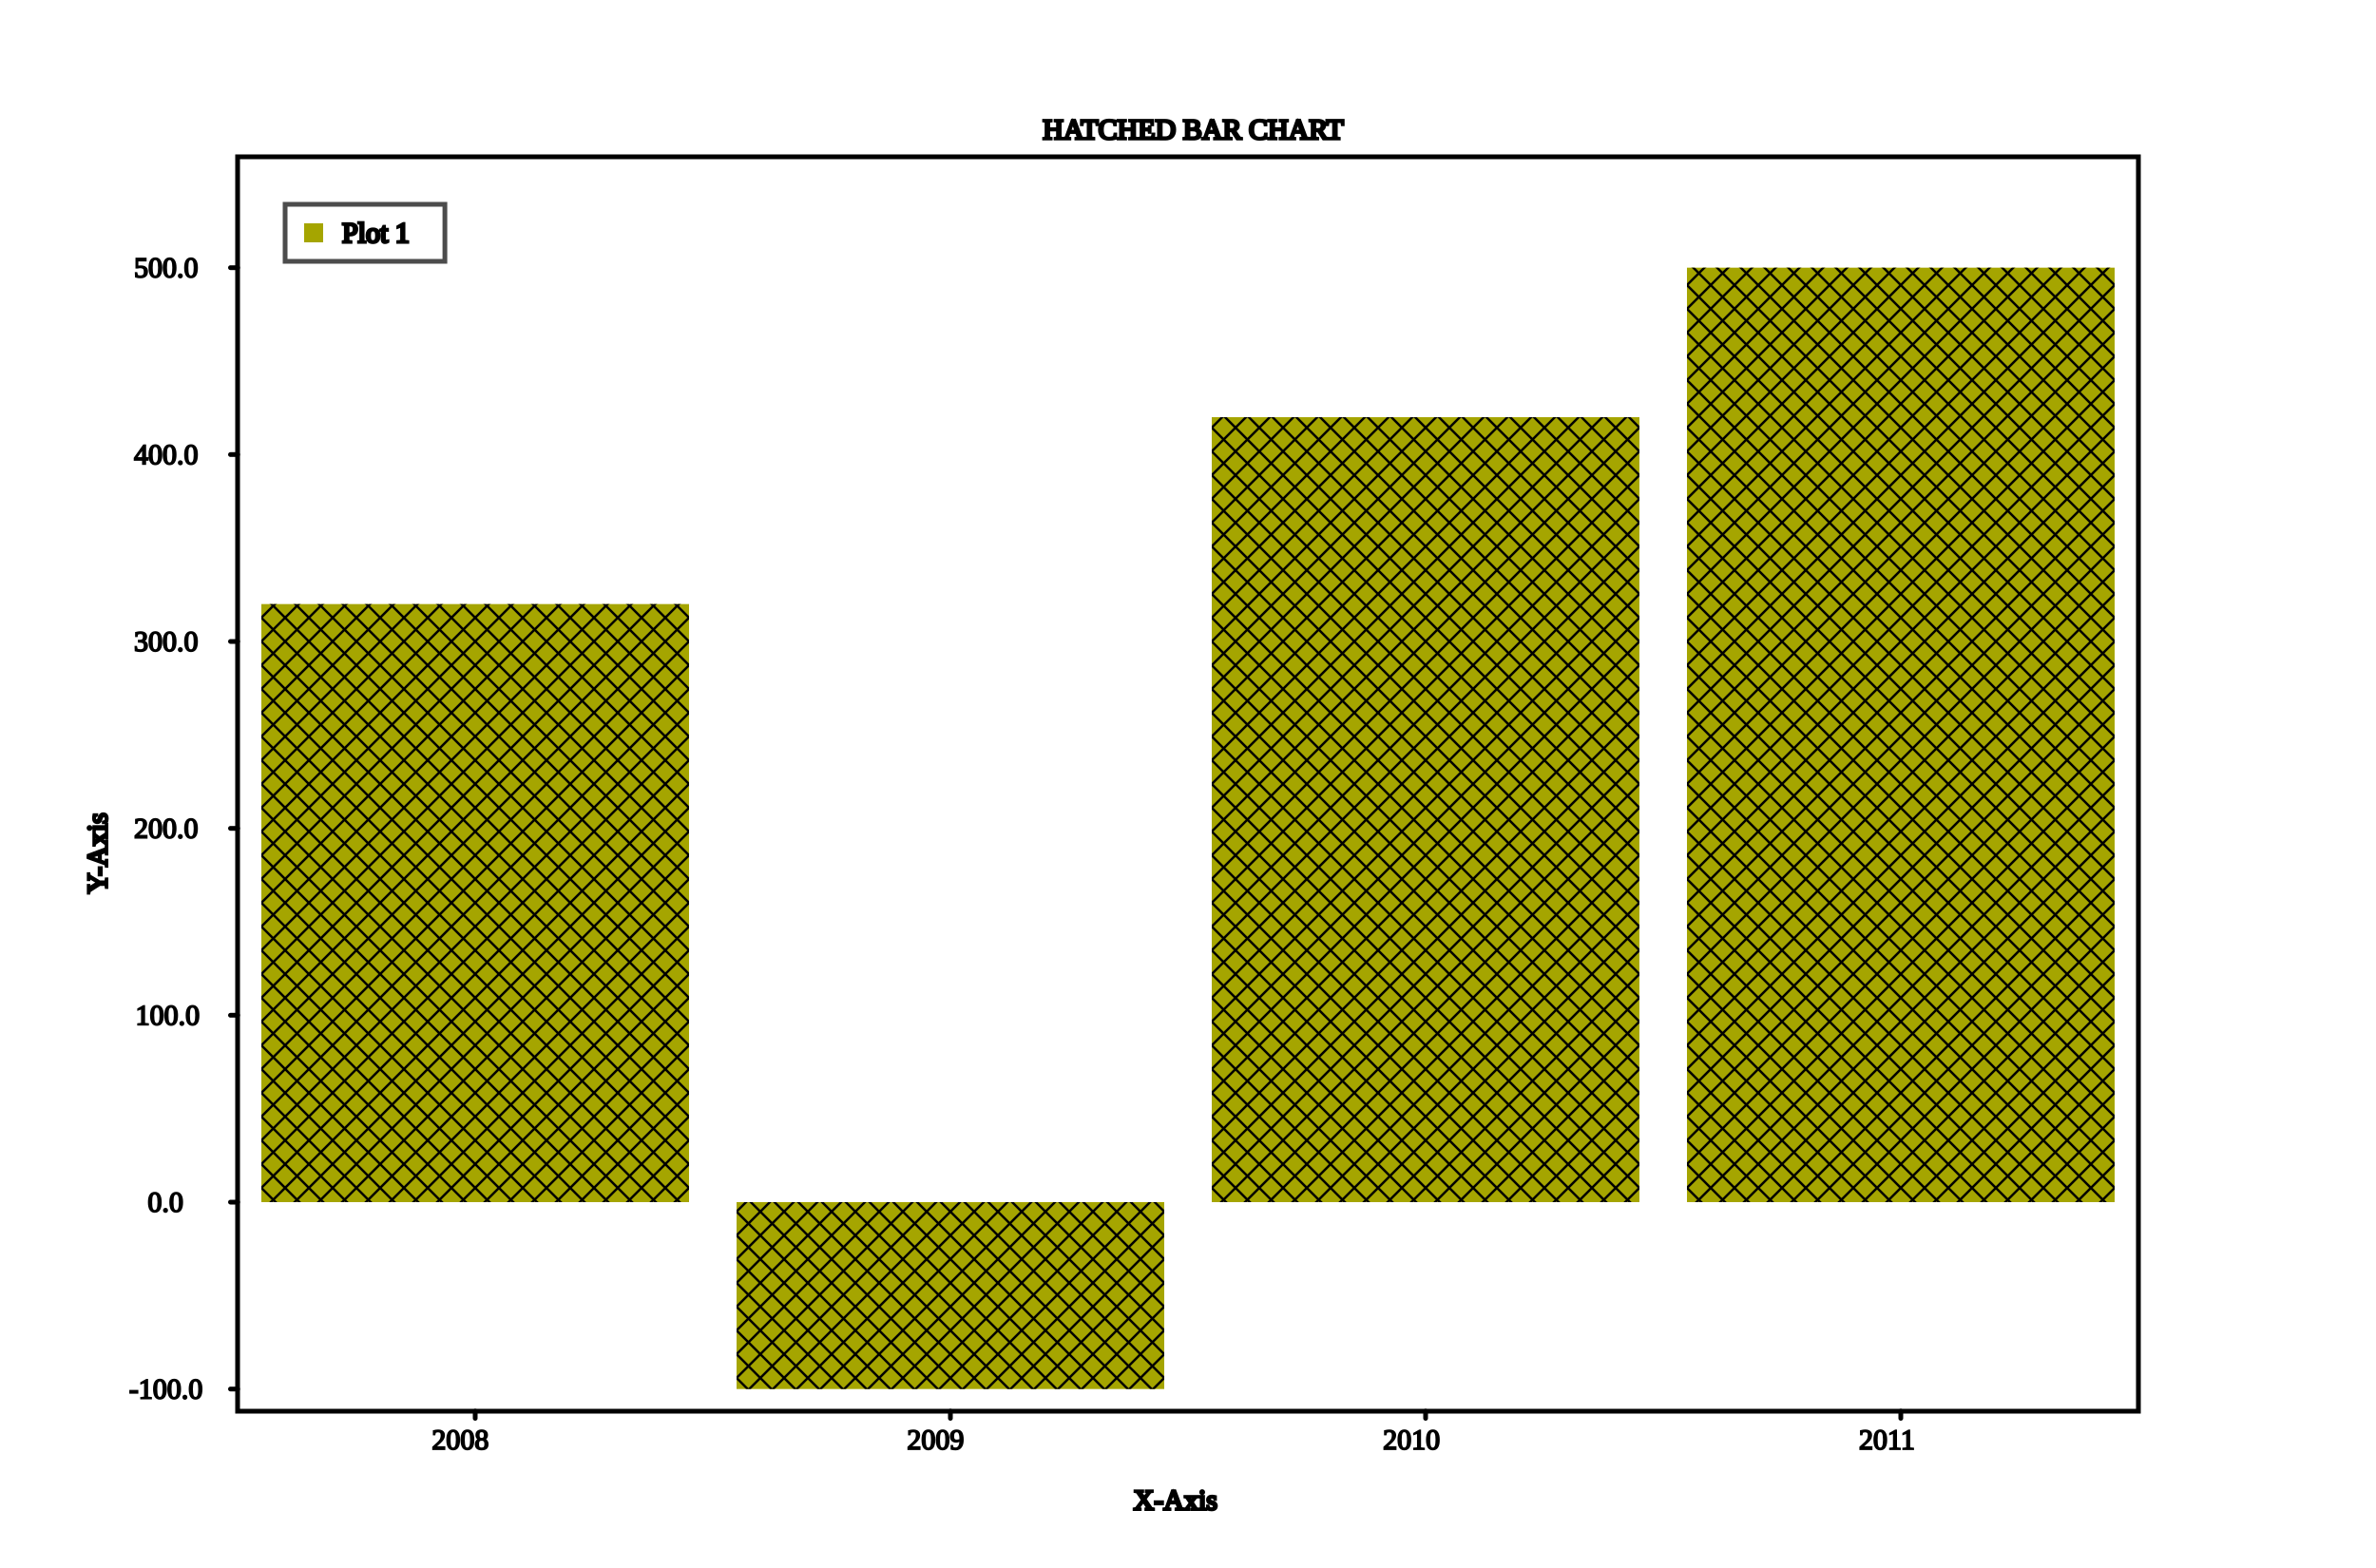
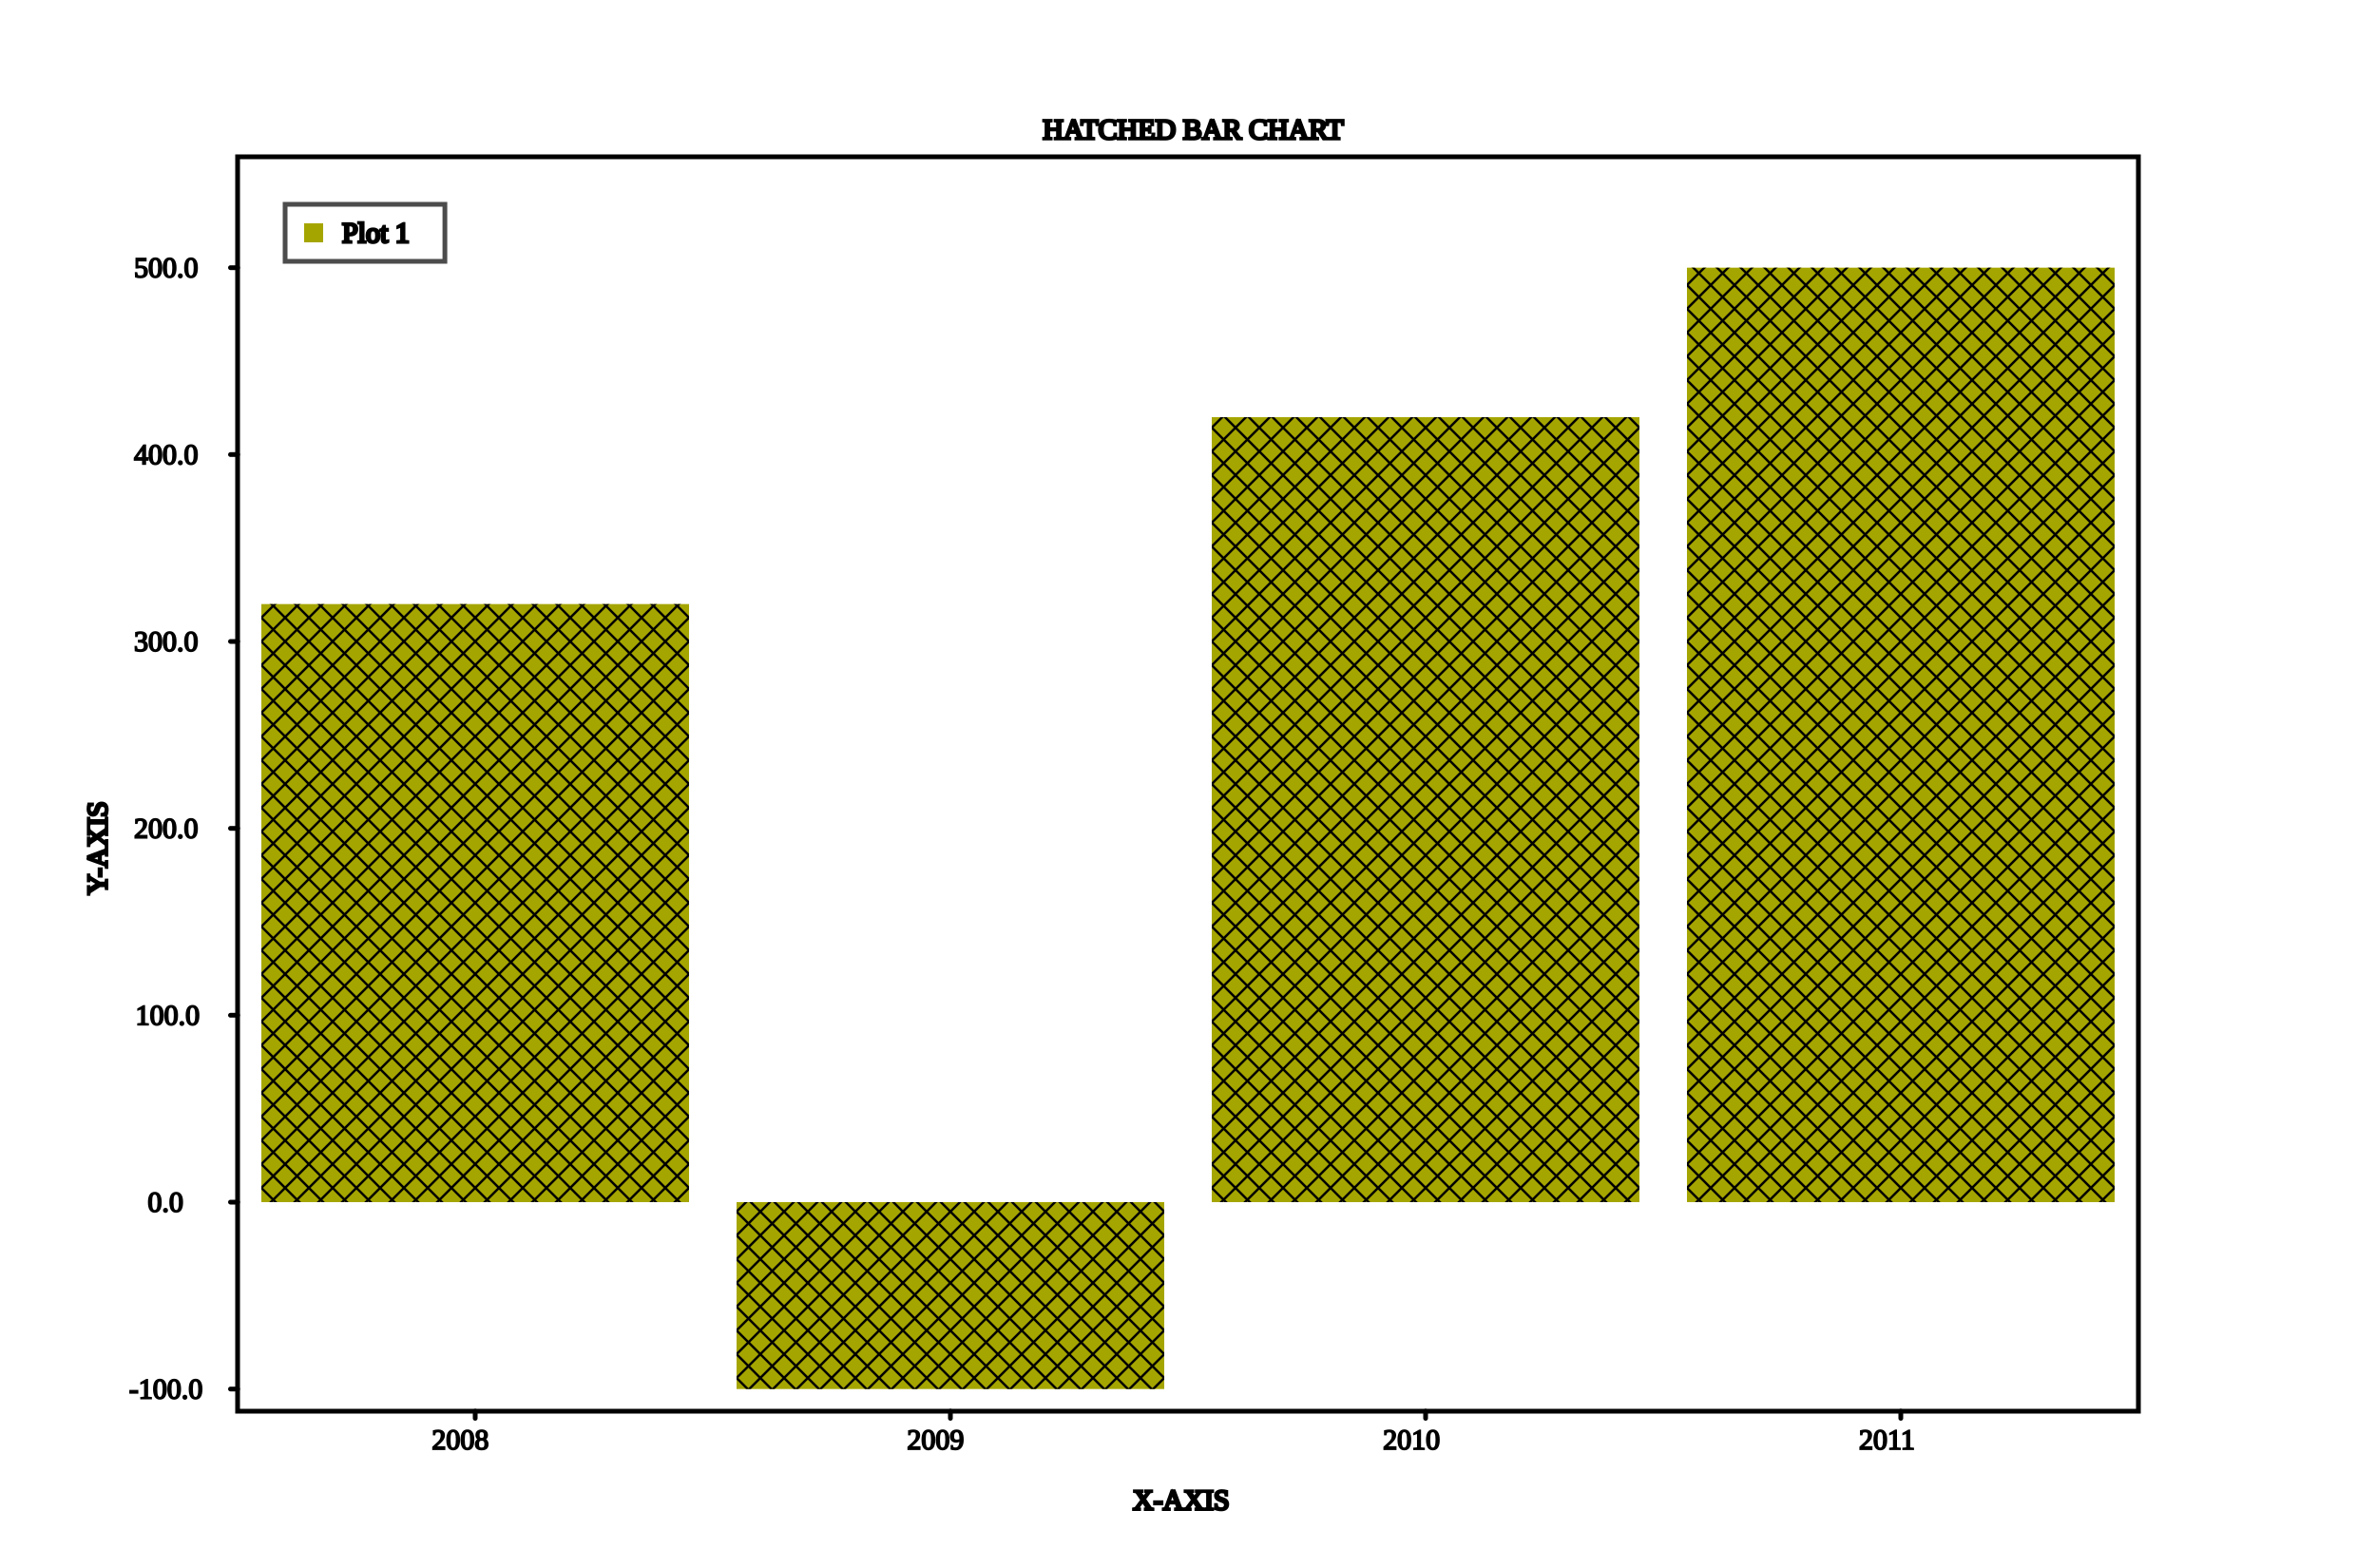
<svg xmlns="http://www.w3.org/2000/svg" height="660.0" width="1000.0" version="4.0">
  <rect width="100%" height="100%" fill="white" />
  <rect x="100.0" y="66.0" width="800.0" height="528.0" style="fill:rgb(255,255,255);stroke-width:2.0;stroke:rgb(0,0,0);opacity:1" />
  <line x1="200.0" y1="597.0" x2="200.0" y2="594.0" style="stroke:rgb(0.0,0.0,0.0);stroke-width:2.0;opacity:1.0;stroke-linecap:round" />
  <text x="181.74" y="610.0" stroke="#000000" stroke-width="0.7" transform="rotate(-0.0,181.74,610.0)">2008</text>
  <line x1="400.0" y1="597.0" x2="400.0" y2="594.0" style="stroke:rgb(0.0,0.0,0.0);stroke-width:2.0;opacity:1.0;stroke-linecap:round" />
  <text x="381.74" y="610.0" stroke="#000000" stroke-width="0.7" transform="rotate(-0.0,381.74,610.0)">2009</text>
  <line x1="600.0" y1="597.0" x2="600.0" y2="594.0" style="stroke:rgb(0.0,0.0,0.0);stroke-width:2.0;opacity:1.0;stroke-linecap:round" />
  <text x="582.06" y="610.0" stroke="#000000" stroke-width="0.7" transform="rotate(-0.0,582.06,610.0)">2010</text>
  <line x1="800.0" y1="597.0" x2="800.0" y2="594.0" style="stroke:rgb(0.0,0.0,0.0);stroke-width:2.0;opacity:1.0;stroke-linecap:round" />
  <text x="782.38" y="610.0" stroke="#000000" stroke-width="0.7" transform="rotate(-0.0,782.38,610.0)">2011</text>
  <line x1="97.0" y1="506.0" x2="100.0" y2="506.0" style="stroke:rgb(0.0,0.0,0.0);stroke-width:2.0;opacity:1.0;stroke-linecap:round" />
  <text x="62.16" y="510.0" stroke="#000000" stroke-width="0.7" transform="rotate(-0.0,62.16,510.0)">0.0</text>
  <line x1="97.0" y1="427.333" x2="100.0" y2="427.333" style="stroke:rgb(0.0,0.0,0.0);stroke-width:2.0;opacity:1.0;stroke-linecap:round" />
  <text x="57.04" y="431.333" stroke="#000000" stroke-width="0.7" transform="rotate(-0.0,57.04,431.3333)">100.0</text>
  <line x1="97.0" y1="348.667" x2="100.0" y2="348.667" style="stroke:rgb(0.0,0.0,0.0);stroke-width:2.0;opacity:1.0;stroke-linecap:round" />
  <text x="56.4" y="352.667" stroke="#000000" stroke-width="0.7" transform="rotate(-0.0,56.4,352.6667)">200.0</text>
  <line x1="97.0" y1="270" x2="100.0" y2="270" style="stroke:rgb(0.0,0.0,0.0);stroke-width:2.0;opacity:1.0;stroke-linecap:round" />
  <text x="56.4" y="274" stroke="#000000" stroke-width="0.7" transform="rotate(-0.0,56.4,274)">300.0</text>
  <line x1="97.0" y1="191.333" x2="100.0" y2="191.333" style="stroke:rgb(0.0,0.0,0.0);stroke-width:2.0;opacity:1.0;stroke-linecap:round" />
  <text x="56.4" y="195.333" stroke="#000000" stroke-width="0.7" transform="rotate(-0.0,56.4,195.3334)">400.0</text>
  <line x1="97.0" y1="112.667" x2="100.0" y2="112.667" style="stroke:rgb(0.0,0.0,0.0);stroke-width:2.0;opacity:1.0;stroke-linecap:round" />
  <text x="56.4" y="116.667" stroke="#000000" stroke-width="0.7" transform="rotate(-0.0,56.4,116.6667)">500.0</text>
  <line x1="97.0" y1="584.667" x2="100.0" y2="584.667" style="stroke:rgb(0.0,0.0,0.0);stroke-width:2.0;opacity:1.0;stroke-linecap:round" />
  <text x="54.32" y="588.667" stroke="#000000" stroke-width="0.7" transform="rotate(-0.0,54.32,588.6667)">-100.0</text>
  <rect x="110.0" y="254.267" width="180.0" height="251.733" style="fill:rgb(164.985,164.985,0.0);stroke-width:0;stroke:rgb(0,0,0);opacity:1.0" />
  <defs>
    <pattern id="crossHatch" width="10" height="10" patternUnits="userSpaceOnUse">
      <line x1="0" y1="0" x2="10" y2="10" style="stroke:black; stroke-width:1" />
      <line x1="0" y1="10" x2="10" y2="0" style="stroke:black; stroke-width:1" />
    </pattern>
  </defs>
  <rect x="110.0" y="254.267" width="180.0" height="251.733" style="fill:url(#crossHatch);opacity:1" />
  <rect x="310.0" y="506.0" width="180.0" height="78.667" style="fill:rgb(164.985,164.985,0.0);stroke-width:0;stroke:rgb(0,0,0);opacity:1.0" />
  <rect x="310.0" y="506.0" width="180.0" height="78.667" style="fill:url(#crossHatch);opacity:1" />
  <rect x="510.0" y="175.6" width="180.0" height="330.4" style="fill:rgb(164.985,164.985,0.0);stroke-width:0;stroke:rgb(0,0,0);opacity:1.0" />
  <rect x="510.0" y="175.6" width="180.0" height="330.4" style="fill:url(#crossHatch);opacity:1" />
  <rect x="710.0" y="112.667" width="180.0" height="393.333" style="fill:rgb(164.985,164.985,0.0);stroke-width:0;stroke:rgb(0,0,0);opacity:1.0" />
  <rect x="710.0" y="112.667" width="180.0" height="393.333" style="fill:url(#crossHatch);opacity:1" />
  <text x="438.9" y="58.5" stroke="#000000" stroke-width="1.2" transform="rotate(-0.0,438.9,58.5)">HATCHED BAR CHART</text>
-   <text x="477.05" y="635.4" stroke="#000000" stroke-width="1.2" transform="rotate(-0.0,477.05,635.4)">X-Axis</text>
-   <text x="45.0" y="376.1" stroke="#000000" stroke-width="1.2" transform="rotate(-90.0,45.0,376.1)">Y-Axis</text>
+   <text x="476.8" y="635.4" stroke="#000000" stroke-width="1.2" transform="rotate(-0.0,476.8,635.4)">X-AXIS</text>
+   <text x="45.0" y="376.6" stroke="#000000" stroke-width="1.2" transform="rotate(-90.0,45.0,376.6)">Y-AXIS</text>
  <rect x="120.0" y="86.0" width="67.24" height="24.0" style="fill:rgb(255.0,255.0,255.0);stroke-width:2.0;stroke:rgb(0.0,0.0,0.0);opacity:0.7" />
  <rect x="128.0" y="94.0" width="8.0" height="8.0" style="fill:rgb(164.985,164.985,0.0);stroke-width:0;stroke:rgb(0,0,0);opacity:1.0" />
  <text x="144.0" y="102.0" stroke="#000000" stroke-width="1.2" transform="rotate(-0.0,144.0,102.0)">Plot 1</text>
</svg>
